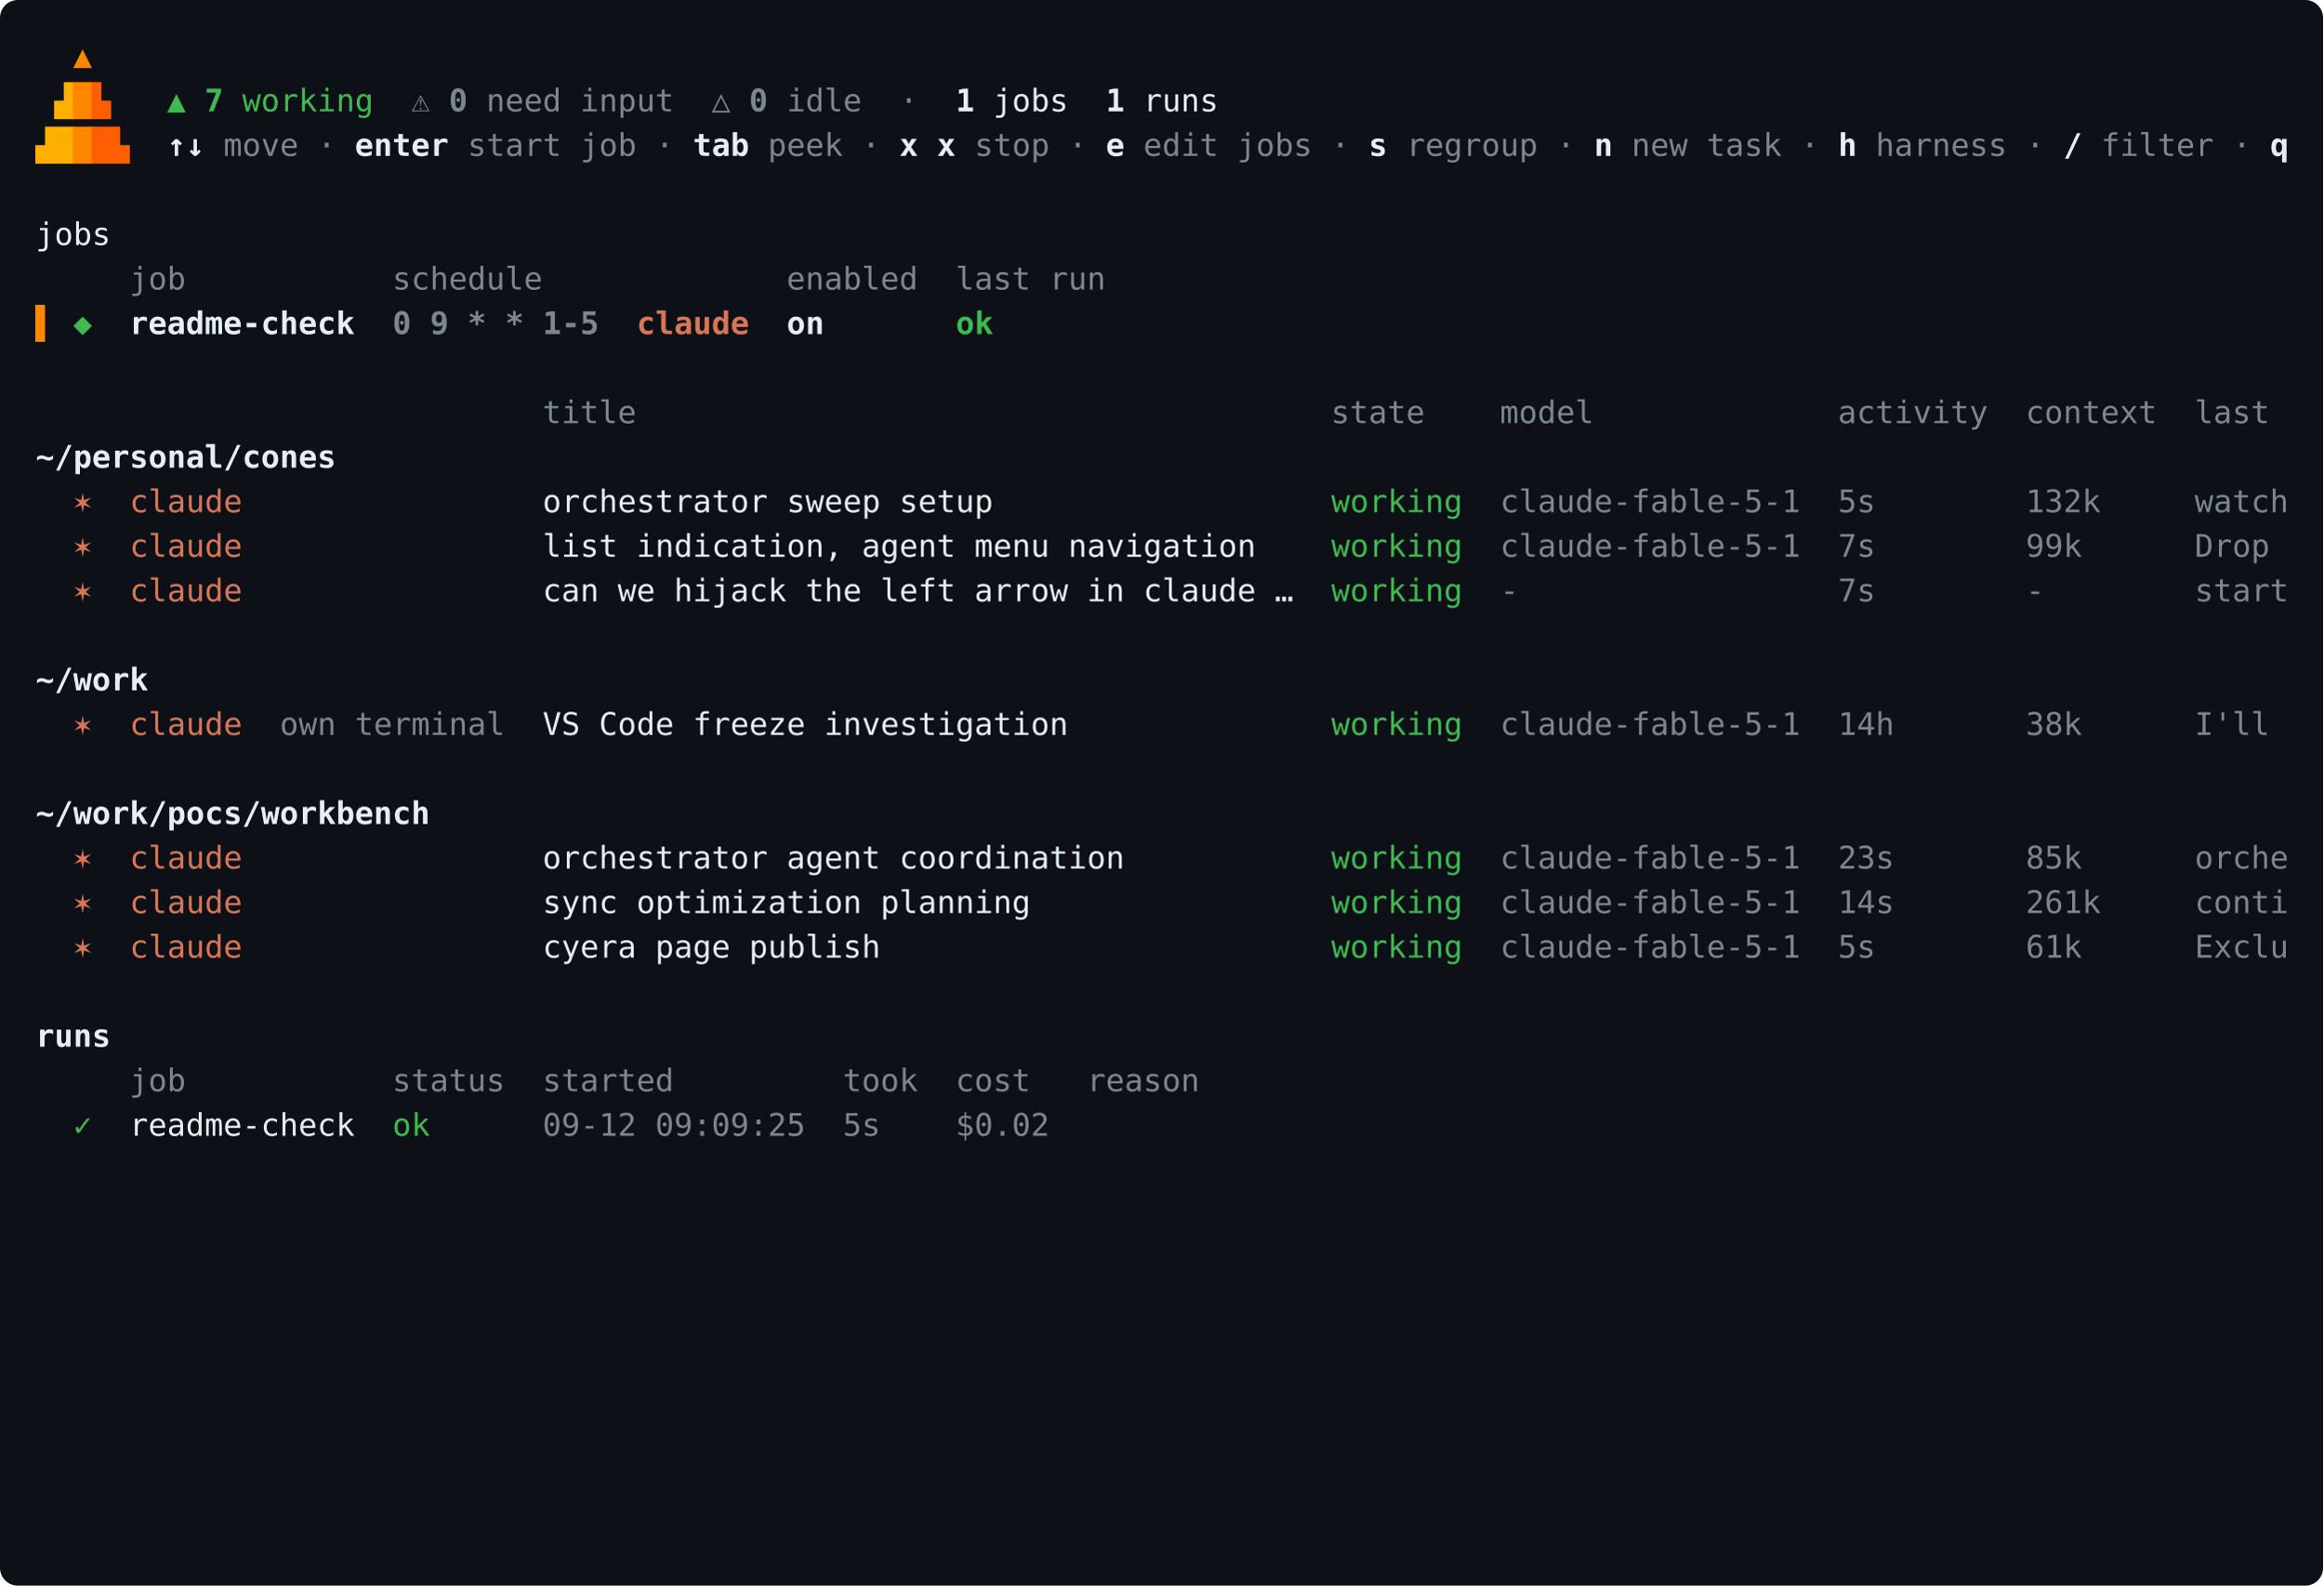
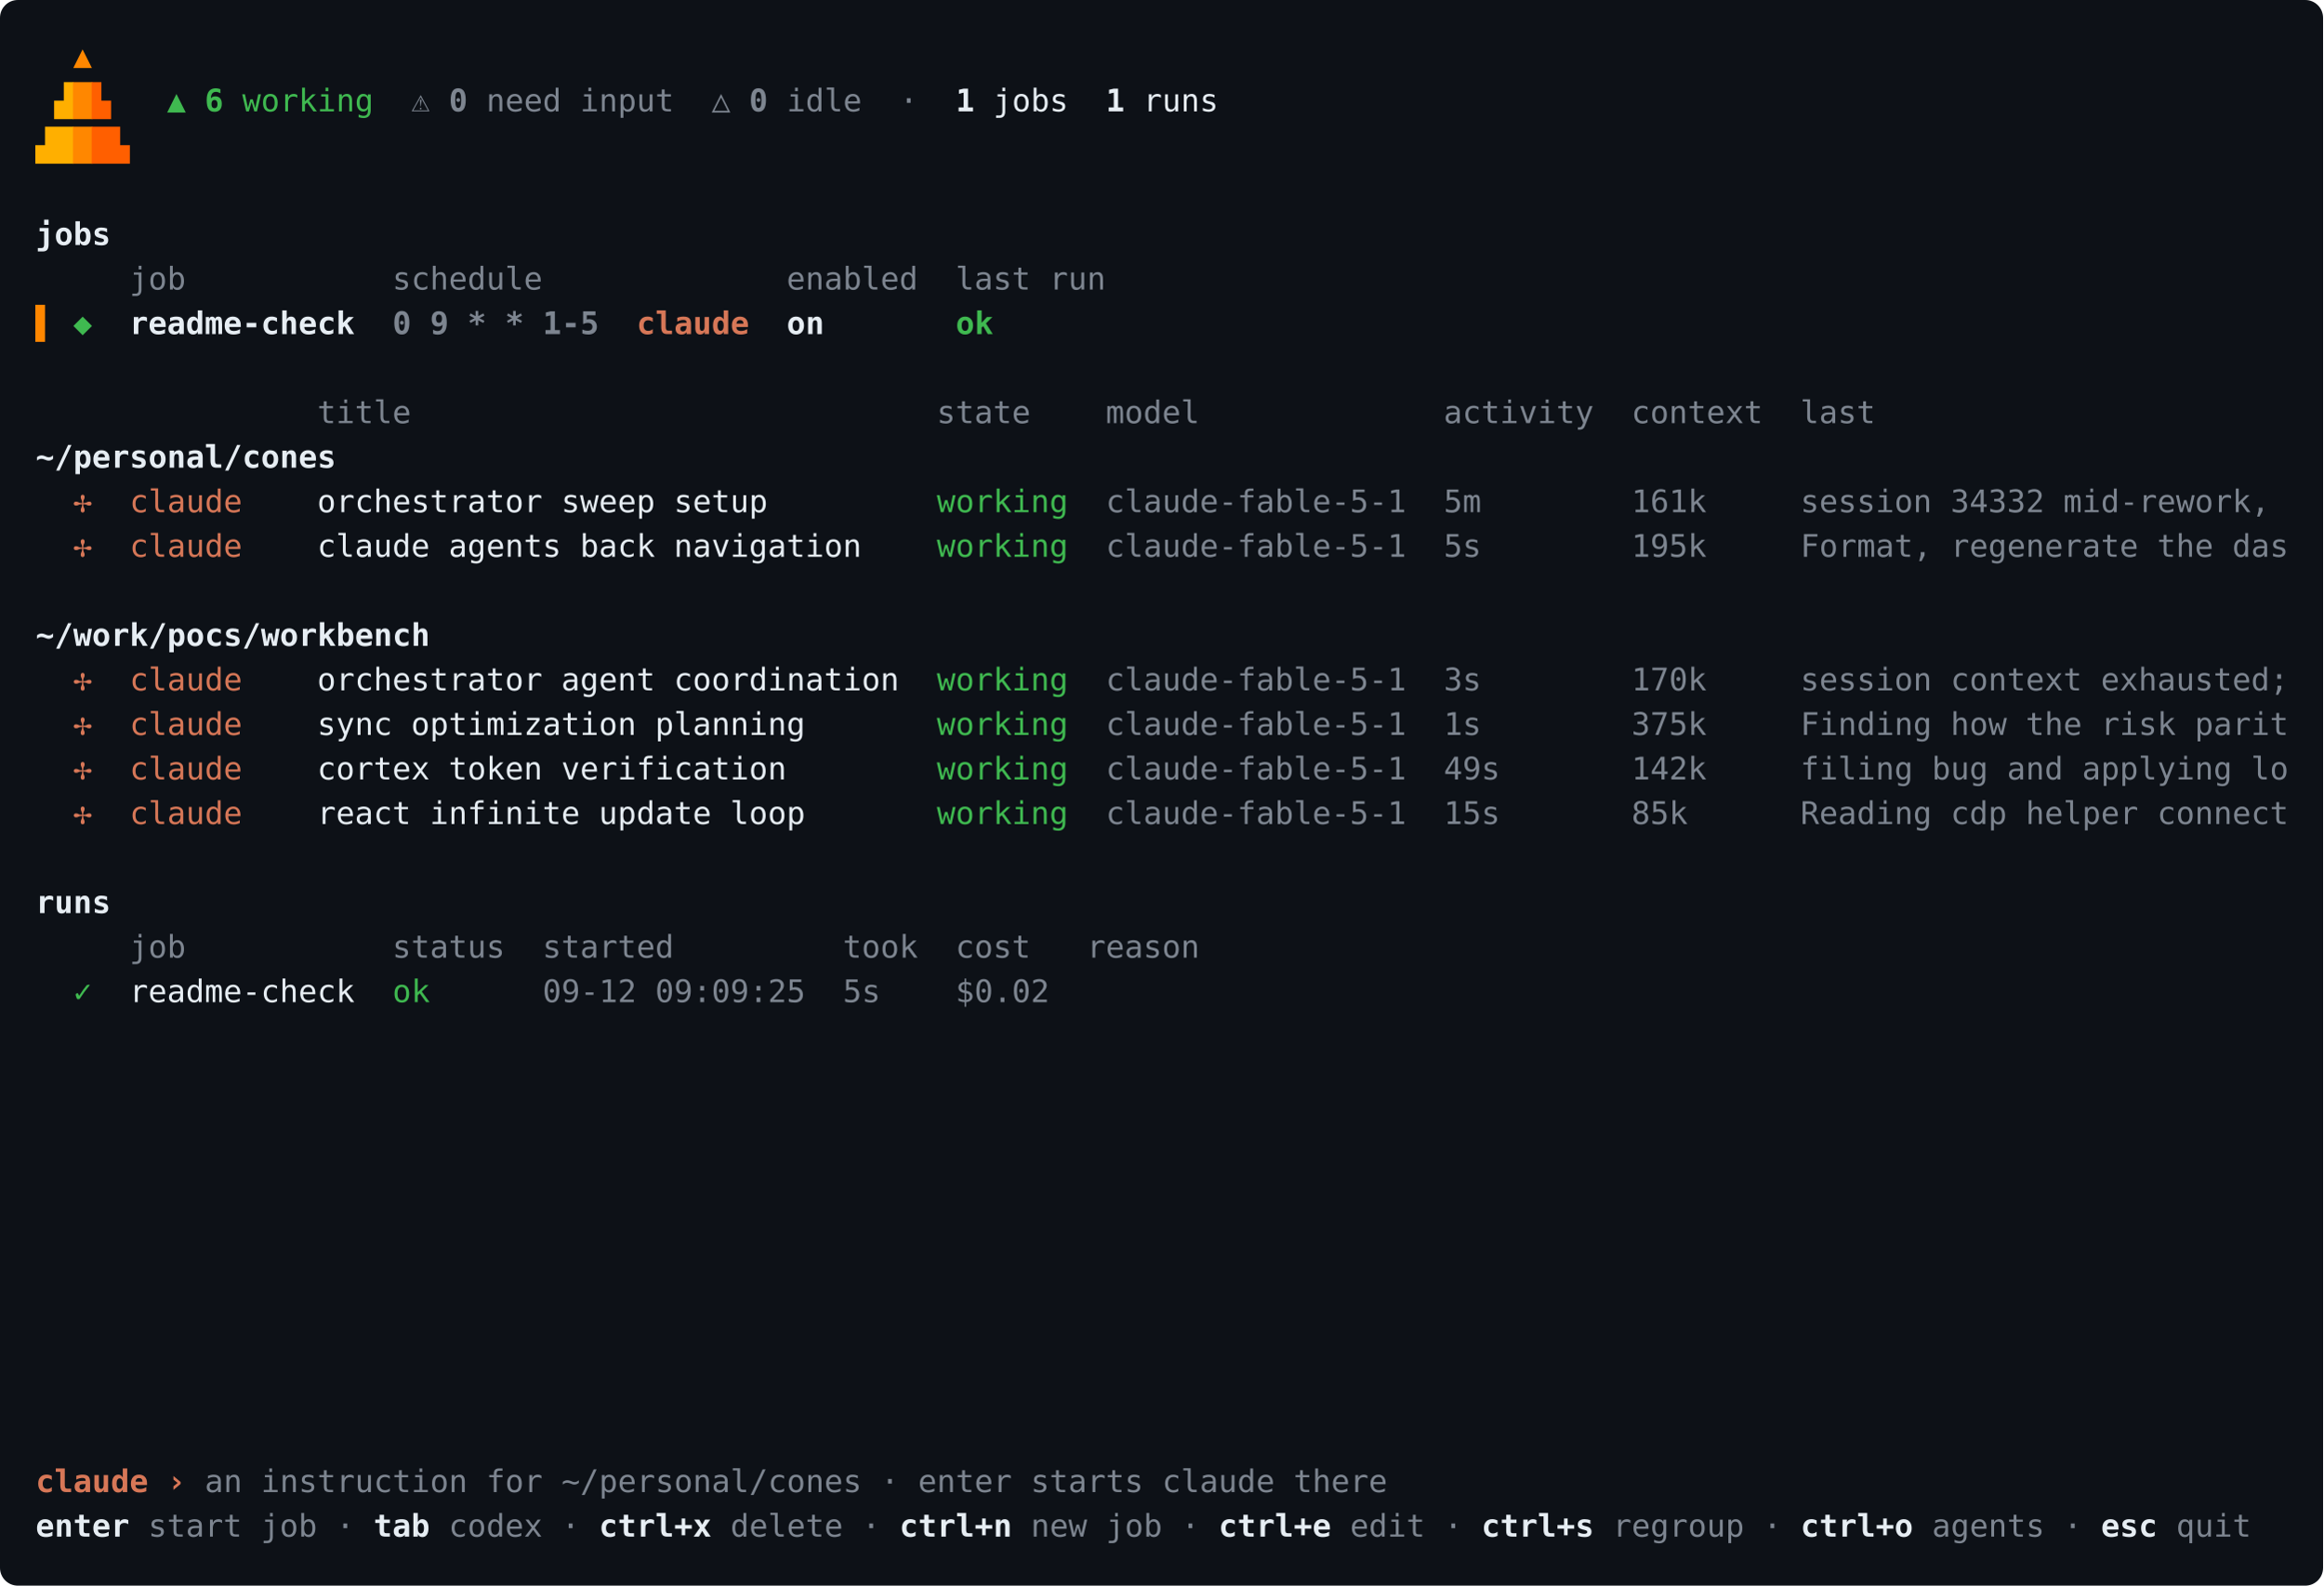
<svg xmlns="http://www.w3.org/2000/svg" width="1043" height="712" viewBox="0 0 1043 712" font-family="SFMono-Regular,Menlo,Consolas,monospace" font-size="14">
  <rect width="1043" height="712" rx="8" fill="#0d1117" />
  <text x="16.0" y="30" xml:space="preserve" textLength="42.1" lengthAdjust="spacingAndGlyphs" fill="#ff8700">  ▲  </text>
  <text x="16.0" y="50" xml:space="preserve" textLength="16.9" lengthAdjust="spacingAndGlyphs" fill="#ffaf00"> ▟</text>
  <text x="32.9" y="50" xml:space="preserve" textLength="8.4" lengthAdjust="spacingAndGlyphs" fill="#ff8700">█</text>
  <text x="41.3" y="50" xml:space="preserve" textLength="16.9" lengthAdjust="spacingAndGlyphs" fill="#ff5f00">▙ </text>
  <text x="75.0" y="50" xml:space="preserve" textLength="16.9" lengthAdjust="spacingAndGlyphs" fill="#3fb950">▲ </text>
-   <text x="91.9" y="50" xml:space="preserve" textLength="8.4" lengthAdjust="spacingAndGlyphs" fill="#3fb950" font-weight="700">7</text>
+   <text x="91.9" y="50" xml:space="preserve" textLength="8.4" lengthAdjust="spacingAndGlyphs" fill="#3fb950" font-weight="700">6</text>
  <text x="100.3" y="50" xml:space="preserve" textLength="67.4" lengthAdjust="spacingAndGlyphs" fill="#3fb950"> working</text>
  <text x="184.6" y="50" xml:space="preserve" textLength="16.9" lengthAdjust="spacingAndGlyphs" fill="#7d8590">⚠ </text>
  <text x="201.5" y="50" xml:space="preserve" textLength="8.4" lengthAdjust="spacingAndGlyphs" fill="#7d8590" font-weight="700">0</text>
  <text x="209.9" y="50" xml:space="preserve" textLength="92.7" lengthAdjust="spacingAndGlyphs" fill="#7d8590"> need input</text>
  <text x="319.5" y="50" xml:space="preserve" textLength="16.9" lengthAdjust="spacingAndGlyphs" fill="#7d8590">△ </text>
  <text x="336.3" y="50" xml:space="preserve" textLength="8.4" lengthAdjust="spacingAndGlyphs" fill="#7d8590" font-weight="700">0</text>
  <text x="344.8" y="50" xml:space="preserve" textLength="42.1" lengthAdjust="spacingAndGlyphs" fill="#7d8590"> idle</text>
  <text x="403.8" y="50" xml:space="preserve" textLength="25.3" lengthAdjust="spacingAndGlyphs" fill="#7d8590">·  </text>
  <text x="429.1" y="50" xml:space="preserve" textLength="8.4" lengthAdjust="spacingAndGlyphs" fill="#e6edf3" font-weight="700">1</text>
  <text x="437.5" y="50" xml:space="preserve" textLength="59.0" lengthAdjust="spacingAndGlyphs" fill="#e6edf3"> jobs  </text>
  <text x="496.5" y="50" xml:space="preserve" textLength="8.4" lengthAdjust="spacingAndGlyphs" fill="#e6edf3" font-weight="700">1</text>
  <text x="504.9" y="50" xml:space="preserve" textLength="42.1" lengthAdjust="spacingAndGlyphs" fill="#e6edf3"> runs</text>
  <text x="16.0" y="70" xml:space="preserve" textLength="16.9" lengthAdjust="spacingAndGlyphs" fill="#ffaf00">▟█</text>
  <text x="32.9" y="70" xml:space="preserve" textLength="8.4" lengthAdjust="spacingAndGlyphs" fill="#ff8700">█</text>
  <text x="41.3" y="70" xml:space="preserve" textLength="16.9" lengthAdjust="spacingAndGlyphs" fill="#ff5f00">█▙</text>
-   <text x="75.0" y="70" xml:space="preserve" textLength="16.9" lengthAdjust="spacingAndGlyphs" fill="#e6edf3" font-weight="700">↑↓</text>
-   <text x="91.9" y="70" xml:space="preserve" textLength="67.4" lengthAdjust="spacingAndGlyphs" fill="#7d8590"> move · </text>
-   <text x="159.3" y="70" xml:space="preserve" textLength="42.1" lengthAdjust="spacingAndGlyphs" fill="#e6edf3" font-weight="700">enter</text>
-   <text x="201.5" y="70" xml:space="preserve" textLength="109.6" lengthAdjust="spacingAndGlyphs" fill="#7d8590"> start job · </text>
-   <text x="311.1" y="70" xml:space="preserve" textLength="25.3" lengthAdjust="spacingAndGlyphs" fill="#e6edf3" font-weight="700">tab</text>
-   <text x="336.3" y="70" xml:space="preserve" textLength="67.4" lengthAdjust="spacingAndGlyphs" fill="#7d8590"> peek · </text>
-   <text x="403.8" y="70" xml:space="preserve" textLength="25.3" lengthAdjust="spacingAndGlyphs" fill="#e6edf3" font-weight="700">x x</text>
-   <text x="429.1" y="70" xml:space="preserve" textLength="67.4" lengthAdjust="spacingAndGlyphs" fill="#7d8590"> stop · </text>
-   <text x="496.5" y="70" xml:space="preserve" textLength="8.4" lengthAdjust="spacingAndGlyphs" fill="#e6edf3" font-weight="700">e</text>
-   <text x="504.9" y="70" xml:space="preserve" textLength="109.6" lengthAdjust="spacingAndGlyphs" fill="#7d8590"> edit jobs · </text>
-   <text x="614.5" y="70" xml:space="preserve" textLength="8.4" lengthAdjust="spacingAndGlyphs" fill="#e6edf3" font-weight="700">s</text>
-   <text x="623.0" y="70" xml:space="preserve" textLength="92.7" lengthAdjust="spacingAndGlyphs" fill="#7d8590"> regroup · </text>
-   <text x="715.7" y="70" xml:space="preserve" textLength="8.4" lengthAdjust="spacingAndGlyphs" fill="#e6edf3" font-weight="700">n</text>
-   <text x="724.1" y="70" xml:space="preserve" textLength="101.2" lengthAdjust="spacingAndGlyphs" fill="#7d8590"> new task · </text>
-   <text x="825.3" y="70" xml:space="preserve" textLength="8.4" lengthAdjust="spacingAndGlyphs" fill="#e6edf3" font-weight="700">h</text>
-   <text x="833.7" y="70" xml:space="preserve" textLength="92.7" lengthAdjust="spacingAndGlyphs" fill="#7d8590"> harness · </text>
-   <text x="926.4" y="70" xml:space="preserve" textLength="8.4" lengthAdjust="spacingAndGlyphs" fill="#e6edf3" font-weight="700">/</text>
-   <text x="934.9" y="70" xml:space="preserve" textLength="84.3" lengthAdjust="spacingAndGlyphs" fill="#7d8590"> filter · </text>
-   <text x="1019.2" y="70" xml:space="preserve" textLength="8.4" lengthAdjust="spacingAndGlyphs" fill="#e6edf3" font-weight="700">q</text>
-   <text x="16.0" y="110" xml:space="preserve" textLength="33.7" lengthAdjust="spacingAndGlyphs" fill="#e6edf3">jobs</text>
+   <text x="16.0" y="110" xml:space="preserve" textLength="33.7" lengthAdjust="spacingAndGlyphs" fill="#e6edf3" font-weight="700">jobs</text>
  <text x="16.0" y="130" xml:space="preserve" textLength="480.5" lengthAdjust="spacingAndGlyphs" fill="#7d8590">     job           schedule             enabled  last run</text>
  <text x="16.0" y="150" xml:space="preserve" textLength="16.9" lengthAdjust="spacingAndGlyphs" fill="#ff8700" font-weight="700">▌ </text>
  <text x="32.9" y="150" xml:space="preserve" textLength="25.3" lengthAdjust="spacingAndGlyphs" fill="#3fb950" font-weight="700">◆  </text>
  <text x="58.1" y="150" xml:space="preserve" textLength="118.0" lengthAdjust="spacingAndGlyphs" fill="#e6edf3" font-weight="700">readme-check  </text>
  <text x="176.2" y="150" xml:space="preserve" textLength="109.6" lengthAdjust="spacingAndGlyphs" fill="#7d8590" font-weight="700">0 9 * * 1-5  </text>
  <text x="285.8" y="150" xml:space="preserve" textLength="67.4" lengthAdjust="spacingAndGlyphs" fill="#d77757" font-weight="700">claude  </text>
  <text x="353.2" y="150" xml:space="preserve" textLength="75.9" lengthAdjust="spacingAndGlyphs" fill="#e6edf3" font-weight="700">on       </text>
  <text x="429.1" y="150" xml:space="preserve" textLength="16.9" lengthAdjust="spacingAndGlyphs" fill="#3fb950" font-weight="700">ok</text>
-   <text x="16.0" y="190" xml:space="preserve" textLength="1003.2" lengthAdjust="spacingAndGlyphs" fill="#7d8590">                           title                                     state    model             activity  context  last</text>
+   <text x="16.0" y="190" xml:space="preserve" textLength="826.1" lengthAdjust="spacingAndGlyphs" fill="#7d8590">               title                            state    model             activity  context  last</text>
  <text x="16.0" y="210" xml:space="preserve" textLength="134.9" lengthAdjust="spacingAndGlyphs" fill="#e6edf3" font-weight="700">~/personal/cones</text>
-   <text x="32.9" y="230" xml:space="preserve" textLength="92.7" lengthAdjust="spacingAndGlyphs" fill="#d77757">✶  claude  </text>
-   <text x="243.6" y="230" xml:space="preserve" textLength="354.1" lengthAdjust="spacingAndGlyphs" fill="#e6edf3">orchestrator sweep setup                  </text>
-   <text x="597.7" y="230" xml:space="preserve" textLength="75.9" lengthAdjust="spacingAndGlyphs" fill="#3fb950">working  </text>
-   <text x="673.5" y="230" xml:space="preserve" textLength="354.1" lengthAdjust="spacingAndGlyphs" fill="#7d8590">claude-fable-5-1  5s        132k     watch</text>
-   <text x="32.9" y="250" xml:space="preserve" textLength="92.7" lengthAdjust="spacingAndGlyphs" fill="#d77757">✶  claude  </text>
-   <text x="243.6" y="250" xml:space="preserve" textLength="354.1" lengthAdjust="spacingAndGlyphs" fill="#e6edf3">list indication, agent menu navigation    </text>
-   <text x="597.7" y="250" xml:space="preserve" textLength="75.9" lengthAdjust="spacingAndGlyphs" fill="#3fb950">working  </text>
-   <text x="673.5" y="250" xml:space="preserve" textLength="345.6" lengthAdjust="spacingAndGlyphs" fill="#7d8590">claude-fable-5-1  7s        99k      Drop</text>
-   <text x="32.9" y="270" xml:space="preserve" textLength="92.7" lengthAdjust="spacingAndGlyphs" fill="#d77757">✶  claude  </text>
-   <text x="243.6" y="270" xml:space="preserve" textLength="354.1" lengthAdjust="spacingAndGlyphs" fill="#e6edf3">can we hijack the left arrow in claude …  </text>
-   <text x="597.7" y="270" xml:space="preserve" textLength="75.9" lengthAdjust="spacingAndGlyphs" fill="#3fb950">working  </text>
-   <text x="673.5" y="270" xml:space="preserve" textLength="354.1" lengthAdjust="spacingAndGlyphs" fill="#7d8590">-                 7s        -        start</text>
-   <text x="16.0" y="310" xml:space="preserve" textLength="50.6" lengthAdjust="spacingAndGlyphs" fill="#e6edf3" font-weight="700">~/work</text>
-   <text x="32.9" y="330" xml:space="preserve" textLength="92.7" lengthAdjust="spacingAndGlyphs" fill="#d77757">✶  claude  </text>
-   <text x="125.6" y="330" xml:space="preserve" textLength="118.0" lengthAdjust="spacingAndGlyphs" fill="#7d8590">own terminal  </text>
-   <text x="243.6" y="330" xml:space="preserve" textLength="354.1" lengthAdjust="spacingAndGlyphs" fill="#e6edf3">VS Code freeze investigation              </text>
-   <text x="597.7" y="330" xml:space="preserve" textLength="75.9" lengthAdjust="spacingAndGlyphs" fill="#3fb950">working  </text>
-   <text x="673.5" y="330" xml:space="preserve" textLength="345.6" lengthAdjust="spacingAndGlyphs" fill="#7d8590">claude-fable-5-1  14h       38k      I'll</text>
-   <text x="16.0" y="370" xml:space="preserve" textLength="177.0" lengthAdjust="spacingAndGlyphs" fill="#e6edf3" font-weight="700">~/work/pocs/workbench</text>
-   <text x="32.9" y="390" xml:space="preserve" textLength="92.7" lengthAdjust="spacingAndGlyphs" fill="#d77757">✶  claude  </text>
-   <text x="243.6" y="390" xml:space="preserve" textLength="354.1" lengthAdjust="spacingAndGlyphs" fill="#e6edf3">orchestrator agent coordination           </text>
-   <text x="597.7" y="390" xml:space="preserve" textLength="75.9" lengthAdjust="spacingAndGlyphs" fill="#3fb950">working  </text>
-   <text x="673.5" y="390" xml:space="preserve" textLength="354.1" lengthAdjust="spacingAndGlyphs" fill="#7d8590">claude-fable-5-1  23s       85k      orche</text>
-   <text x="32.9" y="410" xml:space="preserve" textLength="92.7" lengthAdjust="spacingAndGlyphs" fill="#d77757">✶  claude  </text>
-   <text x="243.6" y="410" xml:space="preserve" textLength="354.1" lengthAdjust="spacingAndGlyphs" fill="#e6edf3">sync optimization planning                </text>
-   <text x="597.7" y="410" xml:space="preserve" textLength="75.9" lengthAdjust="spacingAndGlyphs" fill="#3fb950">working  </text>
-   <text x="673.5" y="410" xml:space="preserve" textLength="354.1" lengthAdjust="spacingAndGlyphs" fill="#7d8590">claude-fable-5-1  14s       261k     conti</text>
-   <text x="32.9" y="430" xml:space="preserve" textLength="92.7" lengthAdjust="spacingAndGlyphs" fill="#d77757">✶  claude  </text>
-   <text x="243.6" y="430" xml:space="preserve" textLength="354.1" lengthAdjust="spacingAndGlyphs" fill="#e6edf3">cyera page publish                        </text>
-   <text x="597.7" y="430" xml:space="preserve" textLength="75.9" lengthAdjust="spacingAndGlyphs" fill="#3fb950">working  </text>
-   <text x="673.5" y="430" xml:space="preserve" textLength="354.1" lengthAdjust="spacingAndGlyphs" fill="#7d8590">claude-fable-5-1  5s        61k      Exclu</text>
-   <text x="16.0" y="470" xml:space="preserve" textLength="33.7" lengthAdjust="spacingAndGlyphs" fill="#e6edf3" font-weight="700">runs</text>
-   <text x="16.0" y="490" xml:space="preserve" textLength="522.7" lengthAdjust="spacingAndGlyphs" fill="#7d8590">     job           status  started         took  cost   reason</text>
-   <text x="32.9" y="510" xml:space="preserve" textLength="25.3" lengthAdjust="spacingAndGlyphs" fill="#3fb950">✓  </text>
-   <text x="58.1" y="510" xml:space="preserve" textLength="118.0" lengthAdjust="spacingAndGlyphs" fill="#e6edf3">readme-check  </text>
-   <text x="176.2" y="510" xml:space="preserve" textLength="67.4" lengthAdjust="spacingAndGlyphs" fill="#3fb950">ok      </text>
-   <text x="243.6" y="510" xml:space="preserve" textLength="244.5" lengthAdjust="spacingAndGlyphs" fill="#7d8590">09-12 09:09:25  5s    $0.02  </text>
+   <text x="32.9" y="230" xml:space="preserve" textLength="92.7" lengthAdjust="spacingAndGlyphs" fill="#d77757">✢  claude  </text>
+   <text x="142.4" y="230" xml:space="preserve" textLength="278.2" lengthAdjust="spacingAndGlyphs" fill="#e6edf3">orchestrator sweep setup         </text>
+   <text x="420.6" y="230" xml:space="preserve" textLength="75.9" lengthAdjust="spacingAndGlyphs" fill="#3fb950">working  </text>
+   <text x="496.5" y="230" xml:space="preserve" textLength="522.7" lengthAdjust="spacingAndGlyphs" fill="#7d8590">claude-fable-5-1  5m        161k     session 34332 mid-rework,</text>
+   <text x="32.9" y="250" xml:space="preserve" textLength="92.7" lengthAdjust="spacingAndGlyphs" fill="#d77757">✢  claude  </text>
+   <text x="142.4" y="250" xml:space="preserve" textLength="278.2" lengthAdjust="spacingAndGlyphs" fill="#e6edf3">claude agents back navigation    </text>
+   <text x="420.6" y="250" xml:space="preserve" textLength="75.9" lengthAdjust="spacingAndGlyphs" fill="#3fb950">working  </text>
+   <text x="496.5" y="250" xml:space="preserve" textLength="531.1" lengthAdjust="spacingAndGlyphs" fill="#7d8590">claude-fable-5-1  5s        195k     Format, regenerate the das</text>
+   <text x="16.0" y="290" xml:space="preserve" textLength="177.0" lengthAdjust="spacingAndGlyphs" fill="#e6edf3" font-weight="700">~/work/pocs/workbench</text>
+   <text x="32.9" y="310" xml:space="preserve" textLength="92.7" lengthAdjust="spacingAndGlyphs" fill="#d77757">✢  claude  </text>
+   <text x="142.4" y="310" xml:space="preserve" textLength="278.2" lengthAdjust="spacingAndGlyphs" fill="#e6edf3">orchestrator agent coordination  </text>
+   <text x="420.6" y="310" xml:space="preserve" textLength="75.9" lengthAdjust="spacingAndGlyphs" fill="#3fb950">working  </text>
+   <text x="496.5" y="310" xml:space="preserve" textLength="531.1" lengthAdjust="spacingAndGlyphs" fill="#7d8590">claude-fable-5-1  3s        170k     session context exhausted;</text>
+   <text x="32.9" y="330" xml:space="preserve" textLength="92.7" lengthAdjust="spacingAndGlyphs" fill="#d77757">✢  claude  </text>
+   <text x="142.4" y="330" xml:space="preserve" textLength="278.2" lengthAdjust="spacingAndGlyphs" fill="#e6edf3">sync optimization planning       </text>
+   <text x="420.6" y="330" xml:space="preserve" textLength="75.9" lengthAdjust="spacingAndGlyphs" fill="#3fb950">working  </text>
+   <text x="496.5" y="330" xml:space="preserve" textLength="531.1" lengthAdjust="spacingAndGlyphs" fill="#7d8590">claude-fable-5-1  1s        375k     Finding how the risk parit</text>
+   <text x="32.9" y="350" xml:space="preserve" textLength="92.7" lengthAdjust="spacingAndGlyphs" fill="#d77757">✢  claude  </text>
+   <text x="142.4" y="350" xml:space="preserve" textLength="278.2" lengthAdjust="spacingAndGlyphs" fill="#e6edf3">cortex token verification        </text>
+   <text x="420.6" y="350" xml:space="preserve" textLength="75.9" lengthAdjust="spacingAndGlyphs" fill="#3fb950">working  </text>
+   <text x="496.5" y="350" xml:space="preserve" textLength="531.1" lengthAdjust="spacingAndGlyphs" fill="#7d8590">claude-fable-5-1  49s       142k     filing bug and applying lo</text>
+   <text x="32.9" y="370" xml:space="preserve" textLength="92.7" lengthAdjust="spacingAndGlyphs" fill="#d77757">✢  claude  </text>
+   <text x="142.4" y="370" xml:space="preserve" textLength="278.2" lengthAdjust="spacingAndGlyphs" fill="#e6edf3">react infinite update loop       </text>
+   <text x="420.6" y="370" xml:space="preserve" textLength="75.9" lengthAdjust="spacingAndGlyphs" fill="#3fb950">working  </text>
+   <text x="496.5" y="370" xml:space="preserve" textLength="531.1" lengthAdjust="spacingAndGlyphs" fill="#7d8590">claude-fable-5-1  15s       85k      Reading cdp helper connect</text>
+   <text x="16.0" y="410" xml:space="preserve" textLength="33.7" lengthAdjust="spacingAndGlyphs" fill="#e6edf3" font-weight="700">runs</text>
+   <text x="16.0" y="430" xml:space="preserve" textLength="522.7" lengthAdjust="spacingAndGlyphs" fill="#7d8590">     job           status  started         took  cost   reason</text>
+   <text x="32.9" y="450" xml:space="preserve" textLength="25.3" lengthAdjust="spacingAndGlyphs" fill="#3fb950">✓  </text>
+   <text x="58.1" y="450" xml:space="preserve" textLength="118.0" lengthAdjust="spacingAndGlyphs" fill="#e6edf3">readme-check  </text>
+   <text x="176.2" y="450" xml:space="preserve" textLength="67.4" lengthAdjust="spacingAndGlyphs" fill="#3fb950">ok      </text>
+   <text x="243.6" y="450" xml:space="preserve" textLength="244.5" lengthAdjust="spacingAndGlyphs" fill="#7d8590">09-12 09:09:25  5s    $0.02  </text>
+   <text x="16.0" y="670" xml:space="preserve" textLength="75.9" lengthAdjust="spacingAndGlyphs" fill="#d77757" font-weight="700">claude › </text>
+   <text x="91.9" y="670" xml:space="preserve" textLength="531.1" lengthAdjust="spacingAndGlyphs" fill="#7d8590">an instruction for ~/personal/cones · enter starts claude there</text>
+   <text x="16.0" y="690" xml:space="preserve" textLength="42.1" lengthAdjust="spacingAndGlyphs" fill="#e6edf3" font-weight="700">enter</text>
+   <text x="58.1" y="690" xml:space="preserve" textLength="109.6" lengthAdjust="spacingAndGlyphs" fill="#7d8590"> start job · </text>
+   <text x="167.7" y="690" xml:space="preserve" textLength="25.3" lengthAdjust="spacingAndGlyphs" fill="#e6edf3" font-weight="700">tab</text>
+   <text x="193.0" y="690" xml:space="preserve" textLength="75.9" lengthAdjust="spacingAndGlyphs" fill="#7d8590"> codex · </text>
+   <text x="268.9" y="690" xml:space="preserve" textLength="50.6" lengthAdjust="spacingAndGlyphs" fill="#e6edf3" font-weight="700">ctrl+x</text>
+   <text x="319.5" y="690" xml:space="preserve" textLength="84.3" lengthAdjust="spacingAndGlyphs" fill="#7d8590"> delete · </text>
+   <text x="403.8" y="690" xml:space="preserve" textLength="50.6" lengthAdjust="spacingAndGlyphs" fill="#e6edf3" font-weight="700">ctrl+n</text>
+   <text x="454.4" y="690" xml:space="preserve" textLength="92.7" lengthAdjust="spacingAndGlyphs" fill="#7d8590"> new job · </text>
+   <text x="547.1" y="690" xml:space="preserve" textLength="50.6" lengthAdjust="spacingAndGlyphs" fill="#e6edf3" font-weight="700">ctrl+e</text>
+   <text x="597.7" y="690" xml:space="preserve" textLength="67.4" lengthAdjust="spacingAndGlyphs" fill="#7d8590"> edit · </text>
+   <text x="665.1" y="690" xml:space="preserve" textLength="50.6" lengthAdjust="spacingAndGlyphs" fill="#e6edf3" font-weight="700">ctrl+s</text>
+   <text x="715.7" y="690" xml:space="preserve" textLength="92.7" lengthAdjust="spacingAndGlyphs" fill="#7d8590"> regroup · </text>
+   <text x="808.4" y="690" xml:space="preserve" textLength="50.6" lengthAdjust="spacingAndGlyphs" fill="#e6edf3" font-weight="700">ctrl+o</text>
+   <text x="859.0" y="690" xml:space="preserve" textLength="84.3" lengthAdjust="spacingAndGlyphs" fill="#7d8590"> agents · </text>
+   <text x="943.3" y="690" xml:space="preserve" textLength="25.3" lengthAdjust="spacingAndGlyphs" fill="#e6edf3" font-weight="700">esc</text>
+   <text x="968.6" y="690" xml:space="preserve" textLength="42.1" lengthAdjust="spacingAndGlyphs" fill="#7d8590"> quit</text>
</svg>
